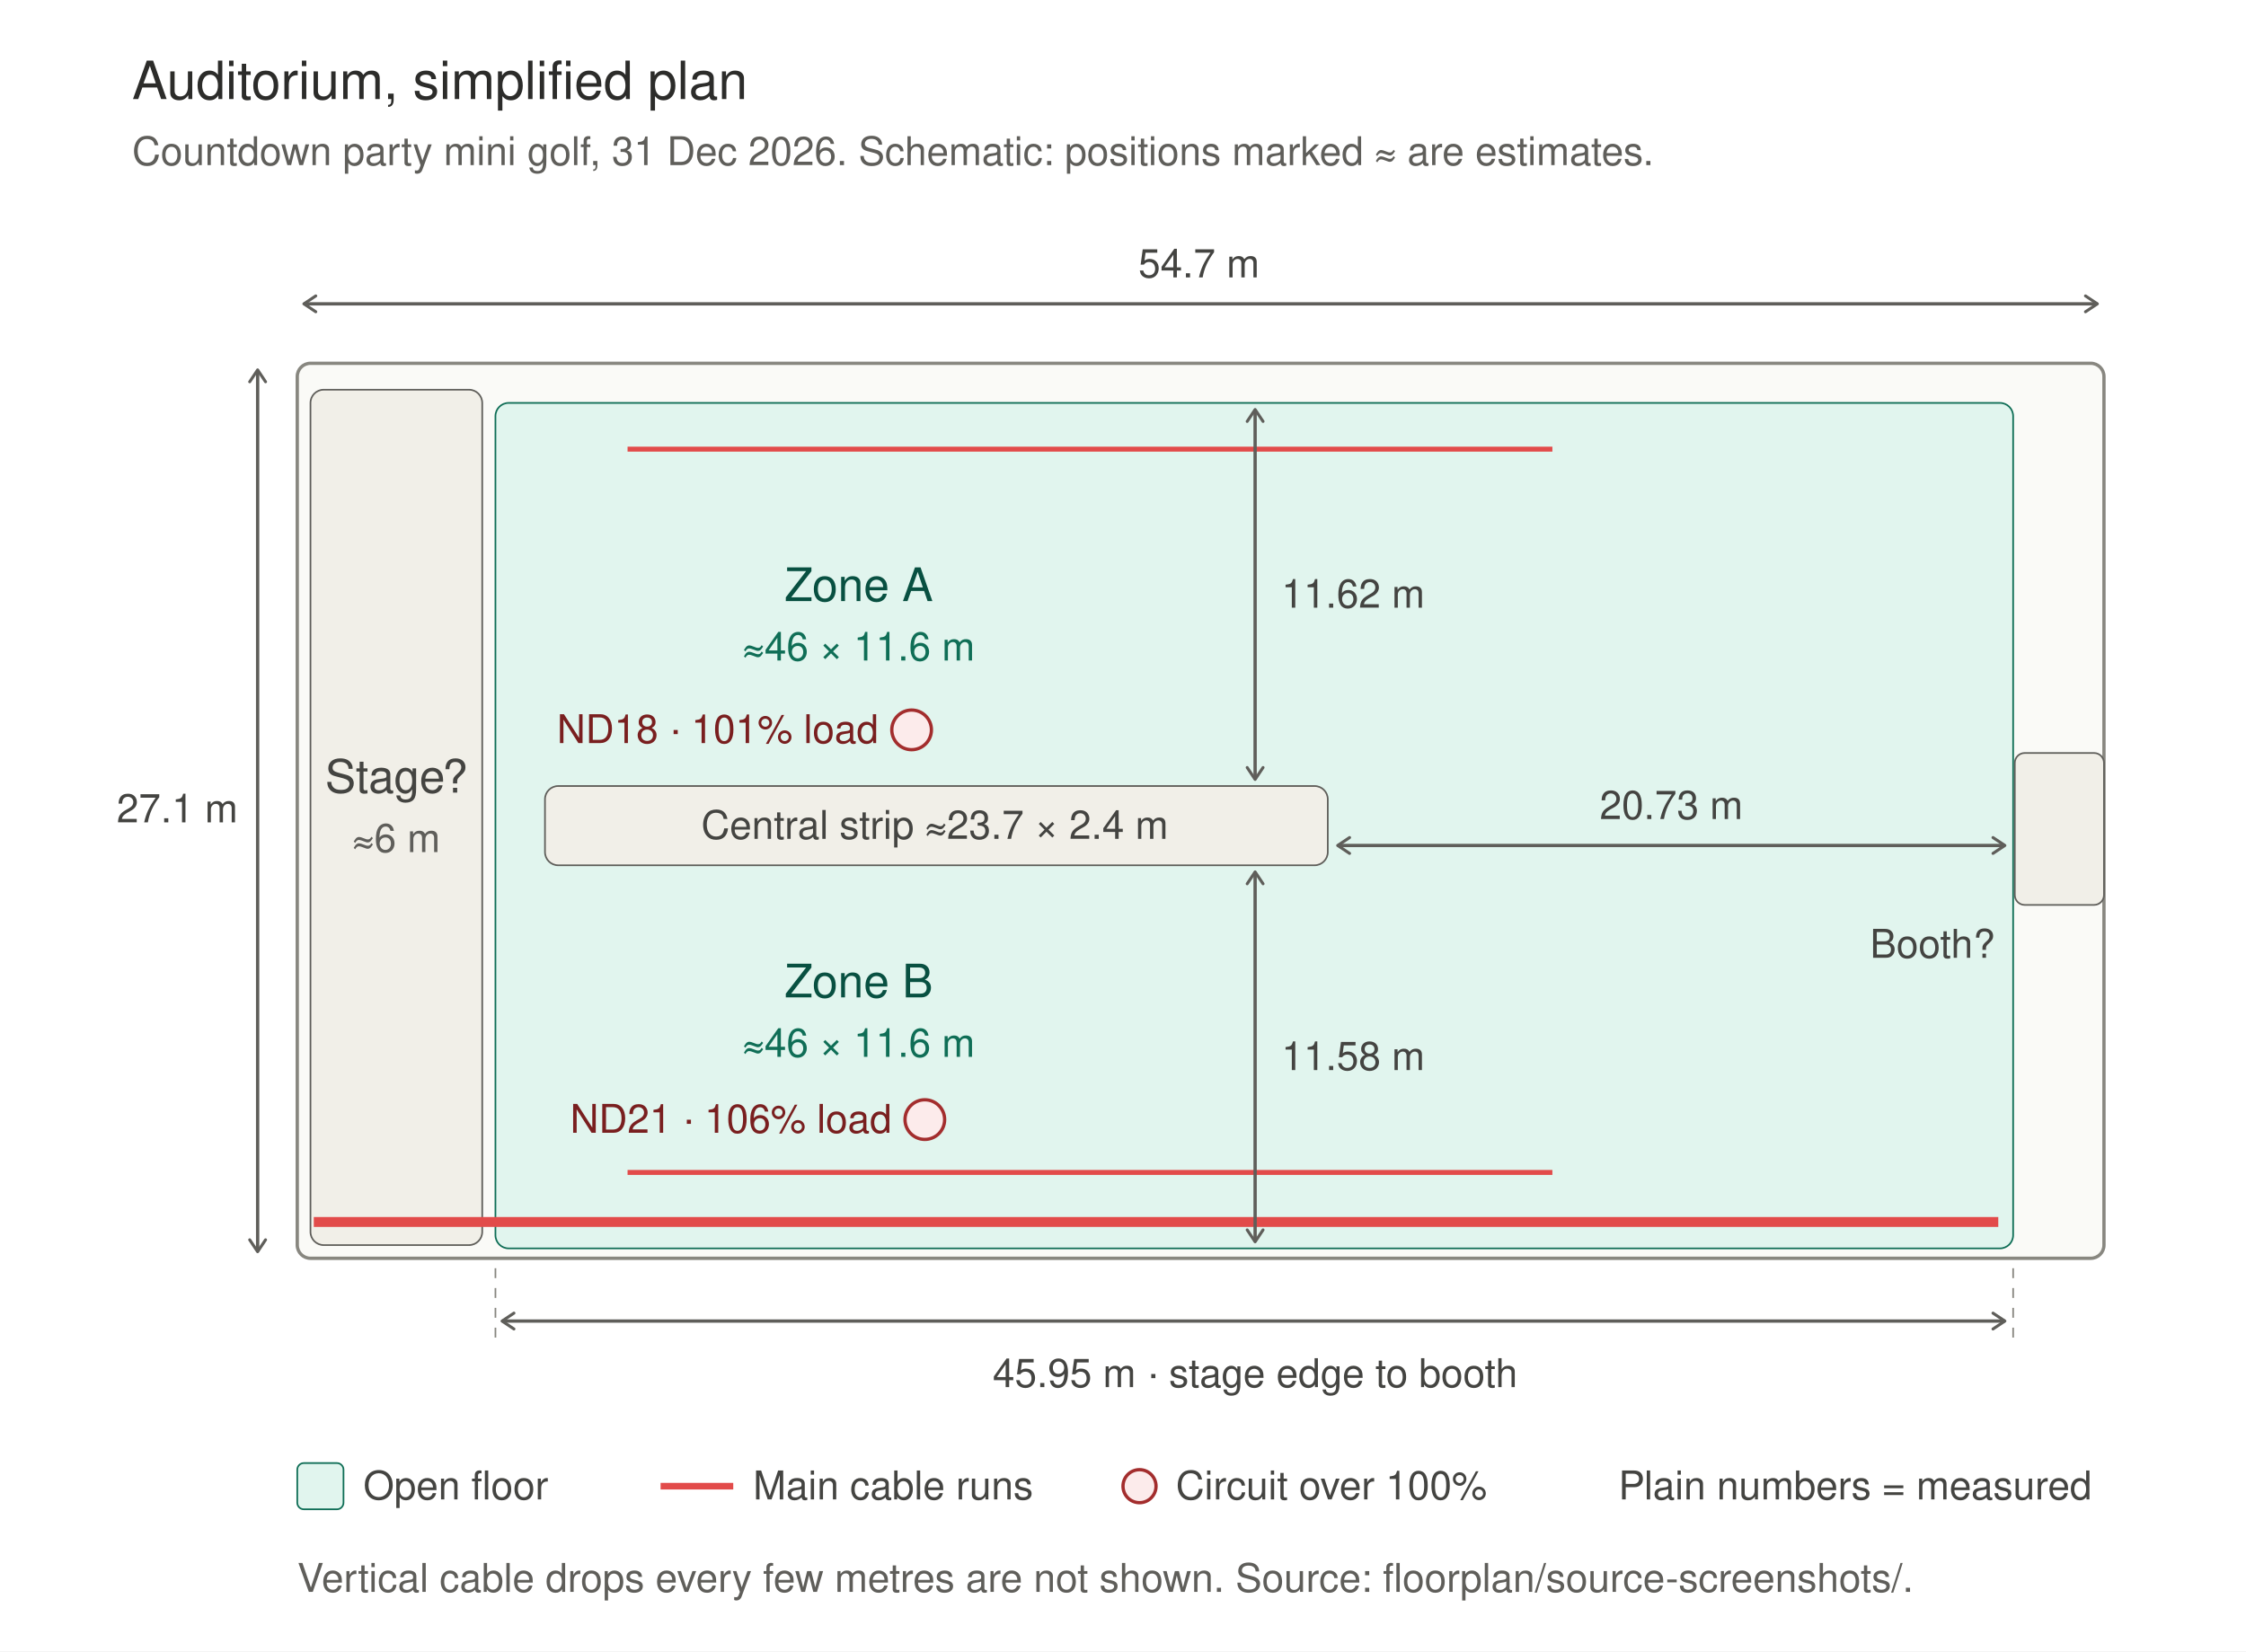
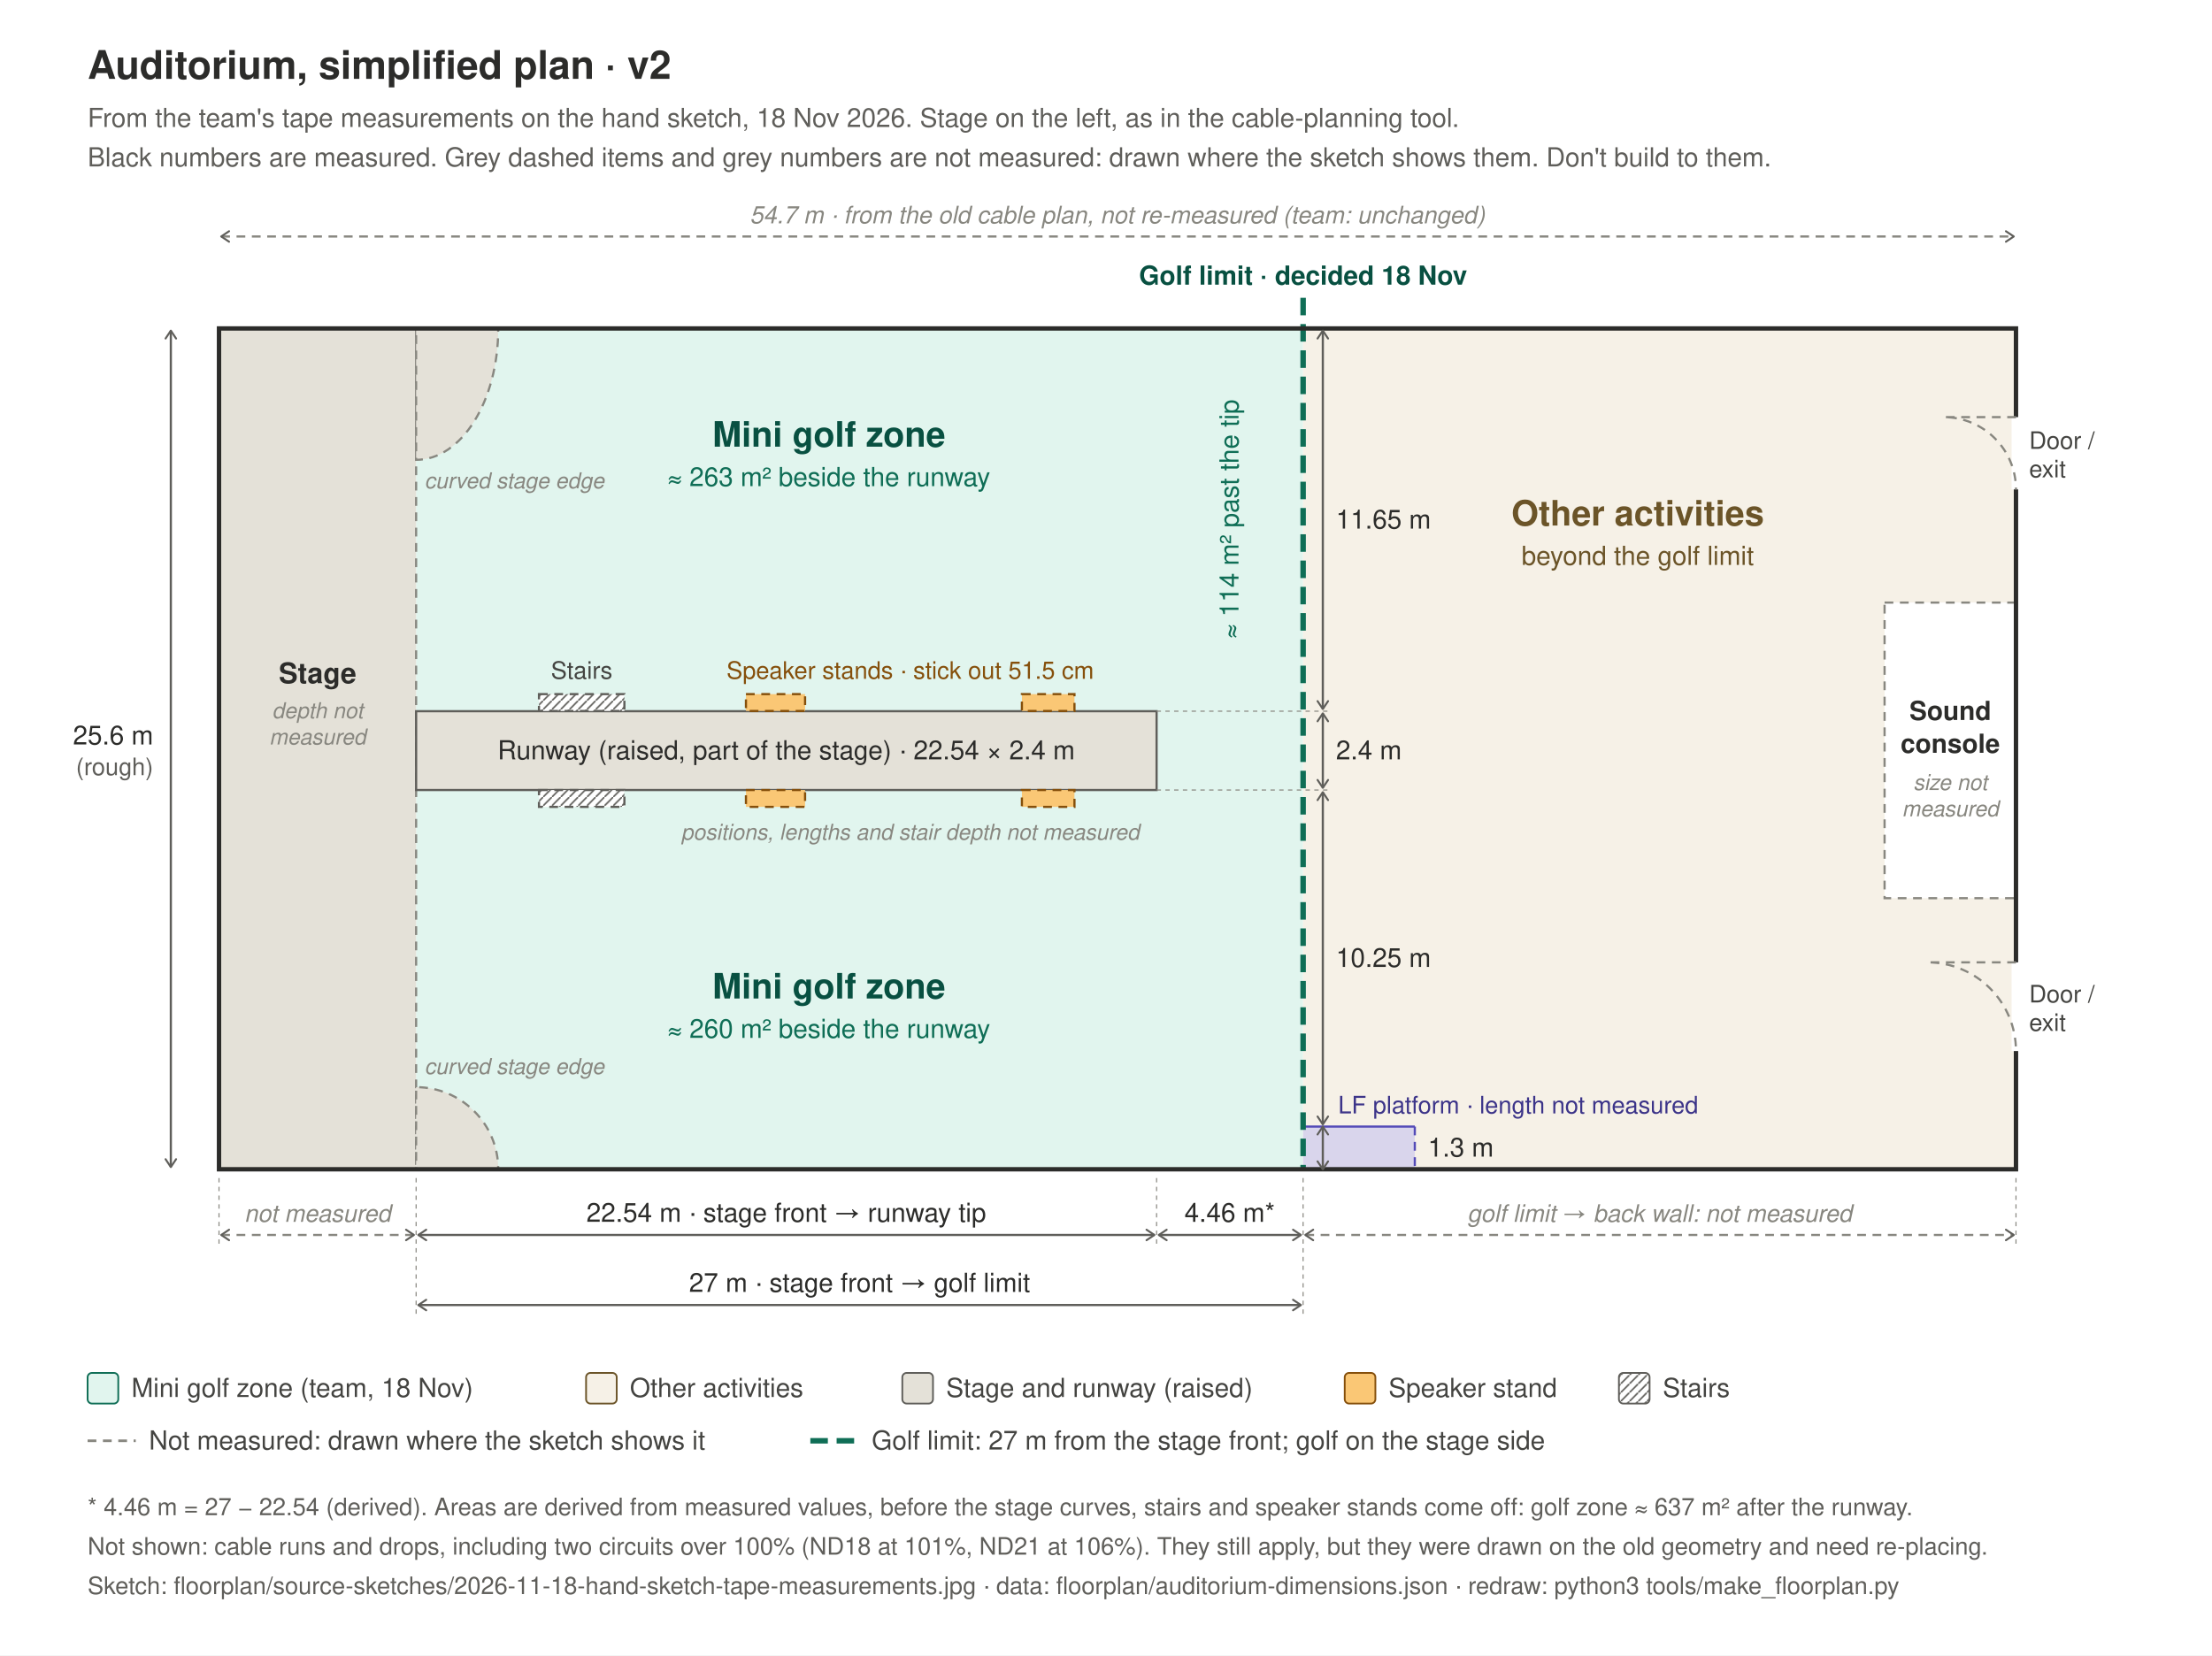
- <svg xmlns="http://www.w3.org/2000/svg" width="1360" height="1000" viewBox="0 0 680 500" role="img" font-family="Helvetica, Arial, sans-serif">
+ <svg xmlns="http://www.w3.org/2000/svg" width="2020" height="1512" viewBox="0 0 1010 756" role="img" font-family="Helvetica, Arial, sans-serif">
+   <rect x="0" y="0" width="1010" height="756" fill="#FFFFFF" />
  <defs>
    <marker id="a" viewBox="0 0 10 10" refX="8" refY="5" markerWidth="6" markerHeight="6" orient="auto-start-reverse">
      <path d="M2 1L8 5L2 9" fill="none" stroke="#5F5E5A" stroke-width="1.5" stroke-linecap="round" stroke-linejoin="round" />
    </marker>
+     <pattern id="hatch" width="4" height="4" patternUnits="userSpaceOnUse">
+       <rect width="4" height="4" fill="#FFFFFF" />
+       <path d="M0 4L4 0" stroke="#5F5E5A" stroke-width="0.7" />
+     </pattern>
  </defs>
-   <rect x="0" y="0" width="680" height="500" fill="#FFFFFF" />
-   <text x="40" y="30" font-size="16" font-weight="500" fill="#2C2C2A">Auditorium, simplified plan</text>
-   <text x="40" y="50" font-size="12" fill="#5F5E5A">Countdown party mini golf, 31 Dec 2026. Schematic: positions marked ≈ are estimates.</text>
-   <rect x="90" y="110" width="547" height="271" rx="4" fill="#FAFAF7" stroke="#888780" stroke-width="1" />
-   <rect x="150" y="122" width="459.5" height="256" rx="4" fill="#E1F5EE" stroke="#0F6E56" stroke-width="0.5" />
-   <rect x="94" y="118" width="52" height="259" rx="4" fill="#F1EFE8" stroke="#5F5E5A" stroke-width="0.5" />
-   <text x="120" y="240" font-size="14" font-weight="500" fill="#444441" text-anchor="middle">Stage?</text>
-   <text x="120" y="258" font-size="12" fill="#5F5E5A" text-anchor="middle">≈6 m</text>
-   <rect x="165" y="238" width="237" height="24" rx="4" fill="#F1EFE8" stroke="#5F5E5A" stroke-width="0.5" />
-   <text x="283" y="254" font-size="12" fill="#444441" text-anchor="middle">Central strip ≈23.7 × 2.4 m</text>
-   <rect x="610" y="228" width="27" height="46" rx="3" fill="#F1EFE8" stroke="#5F5E5A" stroke-width="0.5" />
-   <text x="604" y="290" font-size="12" fill="#444441" text-anchor="end">Booth?</text>
-   <line x1="190" y1="136" x2="470" y2="136" stroke="#E24B4A" stroke-width="1.5" />
-   <line x1="190" y1="355" x2="470" y2="355" stroke="#E24B4A" stroke-width="1.5" />
-   <line x1="95" y1="370" x2="605" y2="370" stroke="#E24B4A" stroke-width="3" />
-   <text x="260" y="182" font-size="14" font-weight="500" fill="#085041" text-anchor="middle">Zone A</text>
-   <text x="260" y="200" font-size="12" fill="#0F6E56" text-anchor="middle">≈46 × 11.6 m</text>
-   <text x="260" y="302" font-size="14" font-weight="500" fill="#085041" text-anchor="middle">Zone B</text>
-   <text x="260" y="320" font-size="12" fill="#0F6E56" text-anchor="middle">≈46 × 11.6 m</text>
-   <circle cx="276" cy="221" r="6" fill="#FCEBEB" stroke="#A32D2D" stroke-width="1" />
-   <text x="266" y="225" font-size="12" fill="#791F1F" text-anchor="end">ND18 · 101% load</text>
-   <circle cx="280" cy="339" r="6" fill="#FCEBEB" stroke="#A32D2D" stroke-width="1" />
-   <text x="270" y="343" font-size="12" fill="#791F1F" text-anchor="end">ND21 · 106% load</text>
-   <line x1="380" y1="124" x2="380" y2="236" stroke="#5F5E5A" stroke-width="1" marker-start="url(#a)" marker-end="url(#a)" />
-   <text x="388" y="184" font-size="12" fill="#444441">11.62 m</text>
-   <line x1="380" y1="264" x2="380" y2="376" stroke="#5F5E5A" stroke-width="1" marker-start="url(#a)" marker-end="url(#a)" />
-   <text x="388" y="324" font-size="12" fill="#444441">11.58 m</text>
-   <line x1="405" y1="256" x2="607" y2="256" stroke="#5F5E5A" stroke-width="1" marker-start="url(#a)" marker-end="url(#a)" />
-   <text x="506" y="248" font-size="12" fill="#444441" text-anchor="middle">20.73 m</text>
-   <line x1="92" y1="92" x2="635" y2="92" stroke="#5F5E5A" stroke-width="1" marker-start="url(#a)" marker-end="url(#a)" />
-   <text x="363" y="84" font-size="12" fill="#444441" text-anchor="middle">54.7 m</text>
-   <line x1="78" y1="112" x2="78" y2="379" stroke="#5F5E5A" stroke-width="1" marker-start="url(#a)" marker-end="url(#a)" />
-   <text x="72" y="249" font-size="12" fill="#444441" text-anchor="end">27.1 m</text>
-   <line x1="150" y1="384" x2="150" y2="408" stroke="#888780" stroke-width="0.5" stroke-dasharray="3 3" />
-   <line x1="609.5" y1="384" x2="609.5" y2="408" stroke="#888780" stroke-width="0.5" stroke-dasharray="3 3" />
-   <line x1="152" y1="400" x2="607" y2="400" stroke="#5F5E5A" stroke-width="1" marker-start="url(#a)" marker-end="url(#a)" />
-   <text x="380" y="420" font-size="12" fill="#444441" text-anchor="middle">45.95 m · stage edge to booth</text>
-   <rect x="90" y="443" width="14" height="14" rx="2" fill="#E1F5EE" stroke="#0F6E56" stroke-width="0.5" />
-   <text x="110" y="454" font-size="12" fill="#444441">Open floor</text>
-   <line x1="200" y1="450" x2="222" y2="450" stroke="#E24B4A" stroke-width="2" />
-   <text x="228" y="454" font-size="12" fill="#444441">Main cable runs</text>
-   <circle cx="345" cy="450" r="5" fill="#FCEBEB" stroke="#A32D2D" stroke-width="1" />
-   <text x="356" y="454" font-size="12" fill="#444441">Circuit over 100%</text>
-   <text x="490" y="454" font-size="12" fill="#444441">Plain numbers = measured</text>
-   <text x="90" y="482" font-size="12" fill="#5F5E5A">Vertical cable drops every few metres are not shown. Source: floorplan/source-screenshots/.</text>
+   <text x="40.0" y="36.0" font-size="18" fill="#2C2C2A" text-anchor="start" font-weight="600">Auditorium, simplified plan · v2</text>
+   <text x="40.0" y="58.0" font-size="12" fill="#5F5E5A" text-anchor="start">From the team's tape measurements on the hand sketch, 18 Nov 2026. Stage on the left, as in the cable-planning tool.</text>
+   <text x="40.0" y="76.0" font-size="12" fill="#5F5E5A" text-anchor="start">Black numbers are measured. Grey dashed items and grey numbers are not measured: drawn where the sketch shows them. Don't build to them.</text>
+   <rect x="190.0" y="150.0" width="405.0" height="384.0" fill="#E1F5EE" stroke="none" stroke-width="0" />
+   <rect x="595.0" y="150.0" width="325.5" height="384.0" fill="#F6F1E7" stroke="none" stroke-width="0" />
+   <rect x="100.0" y="150.0" width="90.0" height="384.0" fill="#E4E1D8" stroke="none" stroke-width="0" />
+   <line x1="190.0" y1="150.0" x2="190.0" y2="534.0" stroke="#888780" stroke-width="1" stroke-dasharray="4 3" />
+   <path d="M190.0 150.0L227.5 150.0A37.5 60.0 0 0 1 190.0 210.0Z" fill="#E4E1D8" stroke="#888780" stroke-width="1" stroke-dasharray="4 3" />
+   <path d="M190.0 534.0L227.5 534.0A37.5 37.5 0 0 0 190.0 496.5Z" fill="#E4E1D8" stroke="#888780" stroke-width="1" stroke-dasharray="4 3" />
+   <text x="145.0" y="312.0" font-size="13" fill="#2C2C2A" text-anchor="middle" font-weight="600">Stage</text>
+   <text x="145.0" y="328.0" font-size="10" fill="#888780" text-anchor="middle" font-style="italic">depth not</text>
+   <text x="145.0" y="340.0" font-size="10" fill="#888780" text-anchor="middle" font-style="italic">measured</text>
+   <text x="193.8" y="223.0" font-size="10" fill="#888780" text-anchor="start" font-style="italic">curved stage edge</text>
+   <text x="193.8" y="490.5" font-size="10" fill="#888780" text-anchor="start" font-style="italic">curved stage edge</text>
+   <rect x="190.0" y="324.8" width="338.1" height="36.0" fill="#E4E1D8" stroke="#5F5E5A" stroke-width="1" />
+   <text x="359.0" y="346.8" font-size="12" fill="#2C2C2A" text-anchor="middle">Runway (raised, part of the stage) · 22.54 × 2.4 m</text>
+   <rect x="466.6" y="317.0" width="24.0" height="7.7" fill="#FAC775" stroke="#854F0B" stroke-width="1" stroke-dasharray="4 3" />
+   <rect x="466.6" y="360.8" width="24.0" height="7.7" fill="#FAC775" stroke="#854F0B" stroke-width="1" stroke-dasharray="4 3" />
+   <rect x="340.6" y="317.0" width="27.0" height="7.7" fill="#FAC775" stroke="#854F0B" stroke-width="1" stroke-dasharray="4 3" />
+   <rect x="340.6" y="360.8" width="27.0" height="7.7" fill="#FAC775" stroke="#854F0B" stroke-width="1" stroke-dasharray="4 3" />
+   <rect x="246.1" y="317.0" width="39.0" height="7.7" fill="url(#hatch)" stroke="#5F5E5A" stroke-width="1" stroke-dasharray="4 3" />
+   <rect x="246.1" y="360.8" width="39.0" height="7.7" fill="url(#hatch)" stroke="#5F5E5A" stroke-width="1" stroke-dasharray="4 3" />
+   <text x="415.6" y="310.0" font-size="11" fill="#854F0B" text-anchor="middle">Speaker stands · stick out 51.5 cm</text>
+   <text x="265.6" y="310.0" font-size="11" fill="#444441" text-anchor="middle">Stairs</text>
+   <text x="415.6" y="383.5" font-size="10" fill="#888780" text-anchor="middle" font-style="italic">positions, lengths and stair depth not measured</text>
+   <rect x="595.0" y="514.5" width="51.0" height="19.5" fill="#D9D5EC" stroke="none" />
+   <line x1="595.0" y1="514.5" x2="646.0" y2="514.5" stroke="#534AB7" stroke-width="1" />
+   <line x1="646.0" y1="514.5" x2="646.0" y2="534.0" stroke="#534AB7" stroke-width="1" stroke-dasharray="4 3" />
+   <text x="611.0" y="508.5" font-size="11" fill="#3C3489" text-anchor="start">LF platform · length not measured</text>
+   <text x="652.0" y="528.2" font-size="12" fill="#2C2C2A" text-anchor="start">1.3 m</text>
+   <rect x="860.5" y="275.2" width="60.0" height="135.0" fill="#FFFFFF" stroke="#888780" stroke-width="1" stroke-dasharray="4 3" />
+   <text x="890.5" y="328.8" font-size="12" fill="#2C2C2A" text-anchor="middle" font-weight="600">Sound</text>
+   <text x="890.5" y="343.8" font-size="12" fill="#2C2C2A" text-anchor="middle" font-weight="600">console</text>
+   <text x="890.5" y="360.8" font-size="10" fill="#888780" text-anchor="middle" font-style="italic">size not</text>
+   <text x="890.5" y="372.8" font-size="10" fill="#888780" text-anchor="middle" font-style="italic">measured</text>
+   <text x="378.5" y="204.0" font-size="16" fill="#085041" text-anchor="middle" font-weight="600">Mini golf zone</text>
+   <text x="378.5" y="222.0" font-size="12" fill="#0F6E56" text-anchor="middle">≈ 263 m² beside the runway</text>
+   <text x="378.5" y="456.0" font-size="16" fill="#085041" text-anchor="middle" font-weight="600">Mini golf zone</text>
+   <text x="378.5" y="474.0" font-size="12" fill="#0F6E56" text-anchor="middle">≈ 260 m² beside the runway</text>
+   <text x="565.5" y="237.0" font-size="12" fill="#0F6E56" text-anchor="middle" transform="rotate(-90 565.5 237.0)">≈ 114 m² past the tip</text>
+   <text x="747.8" y="240.0" font-size="16" fill="#6B5428" text-anchor="middle" font-weight="600">Other activities</text>
+   <text x="747.8" y="258.0" font-size="12" fill="#6B5428" text-anchor="middle">beyond the golf limit</text>
+   <line x1="595.0" y1="136.0" x2="595.0" y2="534.0" stroke="#0F6E56" stroke-width="2.5" stroke-dasharray="8 4" />
+   <text x="595.0" y="130.0" font-size="12" fill="#085041" text-anchor="middle" font-weight="600">Golf limit · decided 18 Nov</text>
+   <rect x="100.0" y="150.0" width="820.5" height="384.0" fill="none" stroke="#2C2C2A" stroke-width="2" />
+   <line x1="920.5" y1="190.5" x2="920.5" y2="223.5" stroke="#FFFFFF" stroke-width="4" />
+   <path d="M920.5 190.5L887.5 190.5A33.0 33.0 0 0 1 920.5 223.5" fill="none" stroke="#888780" stroke-width="1" stroke-dasharray="4 3" />
+   <text x="926.5" y="205.0" font-size="11" fill="#444441" text-anchor="start">Door /</text>
+   <text x="926.5" y="218.0" font-size="11" fill="#444441" text-anchor="start">exit</text>
+   <line x1="920.5" y1="439.5" x2="920.5" y2="480.0" stroke="#FFFFFF" stroke-width="4" />
+   <path d="M920.5 439.5L880.0 439.5A40.5 40.5 0 0 1 920.5 480.0" fill="none" stroke="#888780" stroke-width="1" stroke-dasharray="4 3" />
+   <text x="926.5" y="457.8" font-size="11" fill="#444441" text-anchor="start">Door /</text>
+   <text x="926.5" y="470.8" font-size="11" fill="#444441" text-anchor="start">exit</text>
+   <line x1="604.0" y1="151.0" x2="604.0" y2="323.8" stroke="#5F5E5A" stroke-width="1" marker-start="url(#a)" marker-end="url(#a)" />
+   <text x="610.0" y="241.4" font-size="12" fill="#2C2C2A" text-anchor="start">11.65 m</text>
+   <line x1="604.0" y1="325.8" x2="604.0" y2="359.8" stroke="#5F5E5A" stroke-width="1" marker-start="url(#a)" marker-end="url(#a)" />
+   <text x="610.0" y="346.8" font-size="12" fill="#2C2C2A" text-anchor="start">2.4 m</text>
+   <line x1="604.0" y1="361.8" x2="604.0" y2="513.5" stroke="#5F5E5A" stroke-width="1" marker-start="url(#a)" marker-end="url(#a)" />
+   <text x="610.0" y="441.6" font-size="12" fill="#2C2C2A" text-anchor="start">10.25 m</text>
+   <line x1="604.0" y1="514.5" x2="604.0" y2="534.0" stroke="#5F5E5A" stroke-width="1" marker-start="url(#a)" marker-end="url(#a)" />
+   <line x1="528.1" y1="324.8" x2="607.0" y2="324.8" stroke="#888780" stroke-width="0.5" stroke-dasharray="2 2" />
+   <line x1="528.1" y1="360.8" x2="607.0" y2="360.8" stroke="#888780" stroke-width="0.5" stroke-dasharray="2 2" />
+   <line x1="78.0" y1="151.0" x2="78.0" y2="533.0" stroke="#5F5E5A" stroke-width="1" marker-start="url(#a)" marker-end="url(#a)" />
+   <text x="72.0" y="346.0" font-size="12" fill="#2C2C2A" text-anchor="end" />
+   <text x="70.0" y="340.0" font-size="12" fill="#2C2C2A" text-anchor="end">25.6 m</text>
+   <text x="70.0" y="354.0" font-size="11" fill="#5F5E5A" text-anchor="end">(rough)</text>
+   <line x1="101.0" y1="108.0" x2="919.5" y2="108.0" stroke="#888780" stroke-width="1" marker-start="url(#a)" marker-end="url(#a)" stroke-dasharray="4 3" />
+   <text x="510.2" y="102.0" font-size="11" fill="#888780" text-anchor="middle" font-style="italic">54.7 m · from the old cable plan, not re-measured (team: unchanged)</text>
+   <line x1="100.0" y1="538.0" x2="100.0" y2="570.0" stroke="#888780" stroke-width="0.5" stroke-dasharray="2 2" />
+   <line x1="190.0" y1="538.0" x2="190.0" y2="602.0" stroke="#888780" stroke-width="0.5" stroke-dasharray="2 2" />
+   <line x1="528.1" y1="538.0" x2="528.1" y2="570.0" stroke="#888780" stroke-width="0.5" stroke-dasharray="2 2" />
+   <line x1="595.0" y1="538.0" x2="595.0" y2="602.0" stroke="#888780" stroke-width="0.5" stroke-dasharray="2 2" />
+   <line x1="920.5" y1="538.0" x2="920.5" y2="570.0" stroke="#888780" stroke-width="0.5" stroke-dasharray="2 2" />
+   <line x1="101.0" y1="564.0" x2="189.0" y2="564.0" stroke="#888780" stroke-width="1" marker-start="url(#a)" marker-end="url(#a)" stroke-dasharray="4 3" />
+   <text x="145.0" y="558.0" font-size="11" fill="#888780" text-anchor="middle" font-style="italic">not measured</text>
+   <line x1="191.0" y1="564.0" x2="527.1" y2="564.0" stroke="#5F5E5A" stroke-width="1" marker-start="url(#a)" marker-end="url(#a)" />
+   <text x="359.0" y="558.0" font-size="12" fill="#2C2C2A" text-anchor="middle">22.54 m · stage front → runway tip</text>
+   <line x1="529.1" y1="564.0" x2="594.0" y2="564.0" stroke="#5F5E5A" stroke-width="1" marker-start="url(#a)" marker-end="url(#a)" />
+   <text x="561.5" y="558.0" font-size="12" fill="#2C2C2A" text-anchor="middle">4.46 m*</text>
+   <line x1="596.0" y1="564.0" x2="919.5" y2="564.0" stroke="#888780" stroke-width="1" marker-start="url(#a)" marker-end="url(#a)" stroke-dasharray="4 3" />
+   <text x="757.8" y="558.0" font-size="11" fill="#888780" text-anchor="middle" font-style="italic">golf limit → back wall: not measured</text>
+   <line x1="191.0" y1="596.0" x2="594.0" y2="596.0" stroke="#5F5E5A" stroke-width="1" marker-start="url(#a)" marker-end="url(#a)" />
+   <text x="392.5" y="590.0" font-size="12" fill="#2C2C2A" text-anchor="middle">27 m · stage front → golf limit</text>
+   <rect x="40.0" y="627.0" width="14" height="14" rx="2" fill="#E1F5EE" stroke="#0F6E56" stroke-width="0.8" />
+   <text x="60.0" y="638.0" font-size="12" fill="#444441" text-anchor="start">Mini golf zone (team, 18 Nov)</text>
+   <rect x="267.6" y="627.0" width="14" height="14" rx="2" fill="#F6F1E7" stroke="#6B5428" stroke-width="0.8" />
+   <text x="287.6" y="638.0" font-size="12" fill="#444441" text-anchor="start">Other activities</text>
+   <rect x="412.0" y="627.0" width="14" height="14" rx="2" fill="#E4E1D8" stroke="#5F5E5A" stroke-width="0.8" />
+   <text x="432.0" y="638.0" font-size="12" fill="#444441" text-anchor="start">Stage and runway (raised)</text>
+   <rect x="614.0" y="627.0" width="14" height="14" rx="2" fill="#FAC775" stroke="#854F0B" stroke-width="0.8" />
+   <text x="634.0" y="638.0" font-size="12" fill="#444441" text-anchor="start">Speaker stand</text>
+   <rect x="739.2" y="627.0" width="14" height="14" rx="2" fill="url(#hatch)" stroke="#5F5E5A" stroke-width="0.8" />
+   <text x="759.2" y="638.0" font-size="12" fill="#444441" text-anchor="start">Stairs</text>
+   <line x1="40.0" y1="658.0" x2="62.0" y2="658.0" stroke="#888780" stroke-width="1.2" stroke-dasharray="4 3" />
+   <text x="68.0" y="662.0" font-size="12" fill="#444441" text-anchor="start">Not measured: drawn where the sketch shows it</text>
+   <line x1="370.0" y1="658.0" x2="392.0" y2="658.0" stroke="#0F6E56" stroke-width="2.5" stroke-dasharray="8 4" />
+   <text x="398.0" y="662.0" font-size="12" fill="#444441" text-anchor="start">Golf limit: 27 m from the stage front; golf on the stage side</text>
+   <text x="40.0" y="692.0" font-size="11" fill="#5F5E5A" text-anchor="start">* 4.46 m = 27 − 22.54 (derived). Areas are derived from measured values, before the stage curves, stairs and speaker stands come off: golf zone ≈ 637 m² after the runway.</text>
+   <text x="40.0" y="710.0" font-size="11" fill="#5F5E5A" text-anchor="start">Not shown: cable runs and drops, including two circuits over 100% (ND18 at 101%, ND21 at 106%). They still apply, but they were drawn on the old geometry and need re-placing.</text>
+   <text x="40.0" y="728.0" font-size="11" fill="#5F5E5A" text-anchor="start">Sketch: floorplan/source-sketches/2026-11-18-hand-sketch-tape-measurements.jpg · data: floorplan/auditorium-dimensions.json · redraw: python3 tools/make_floorplan.py</text>
</svg>
